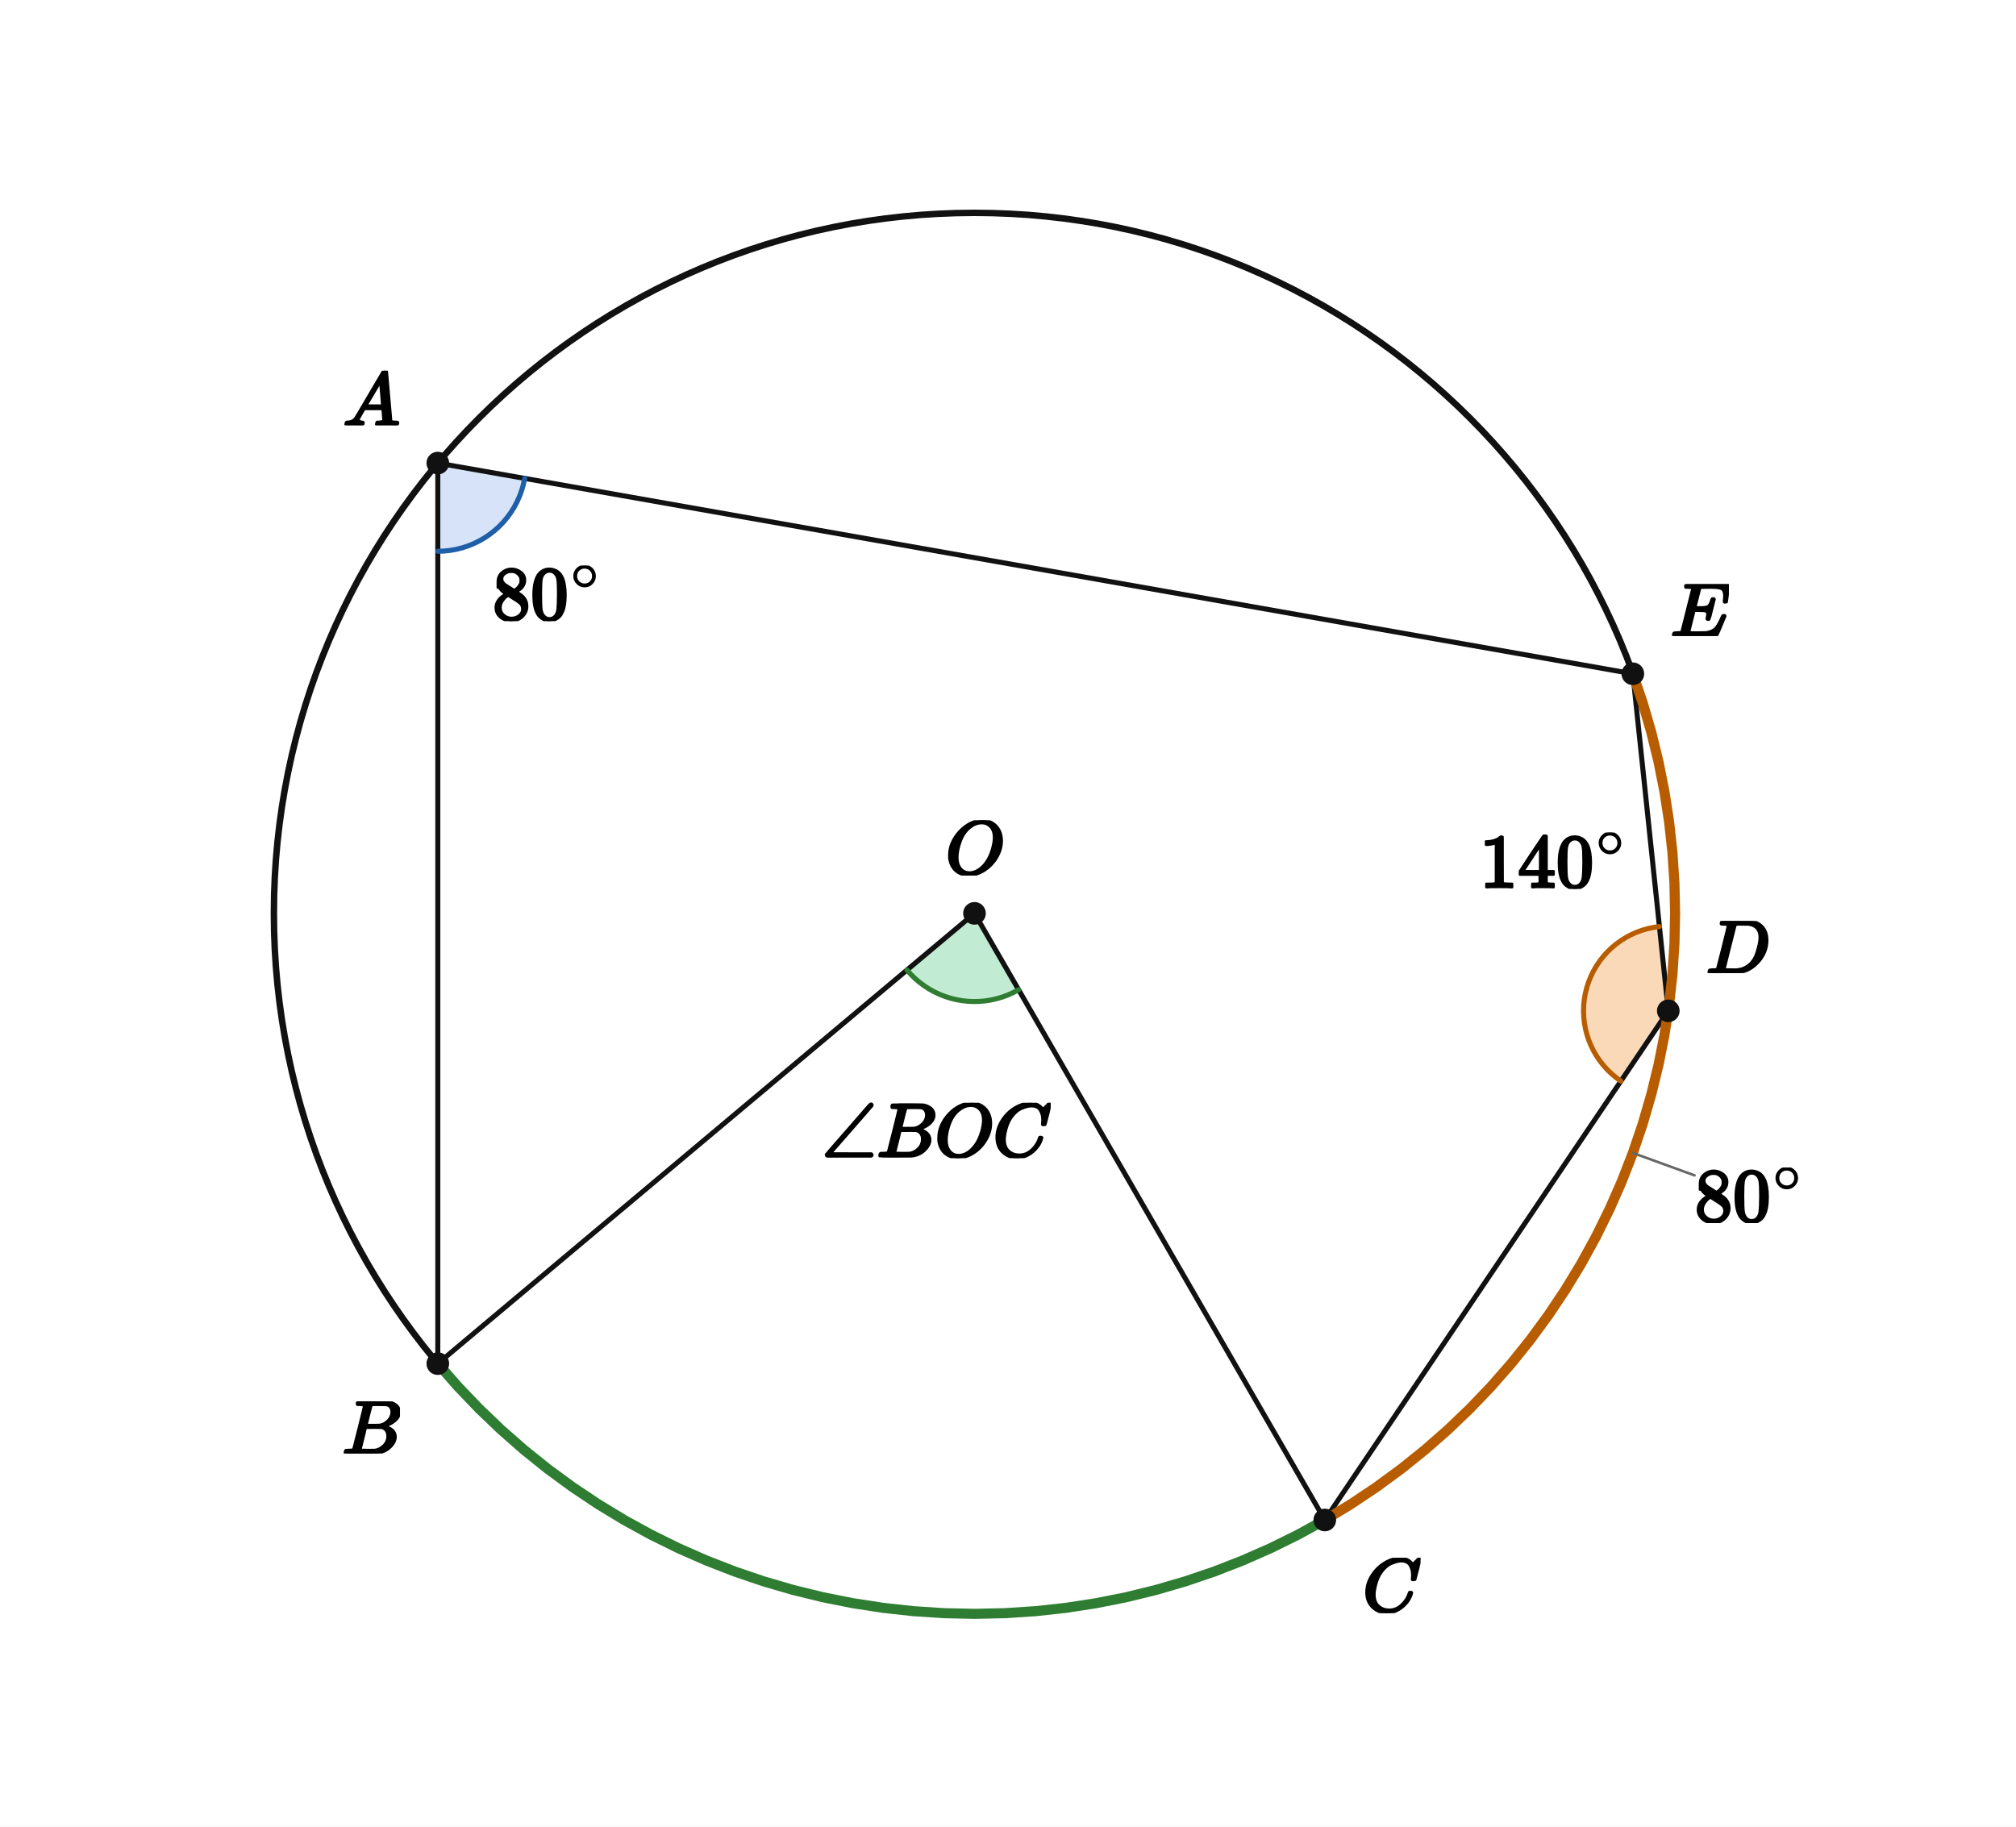
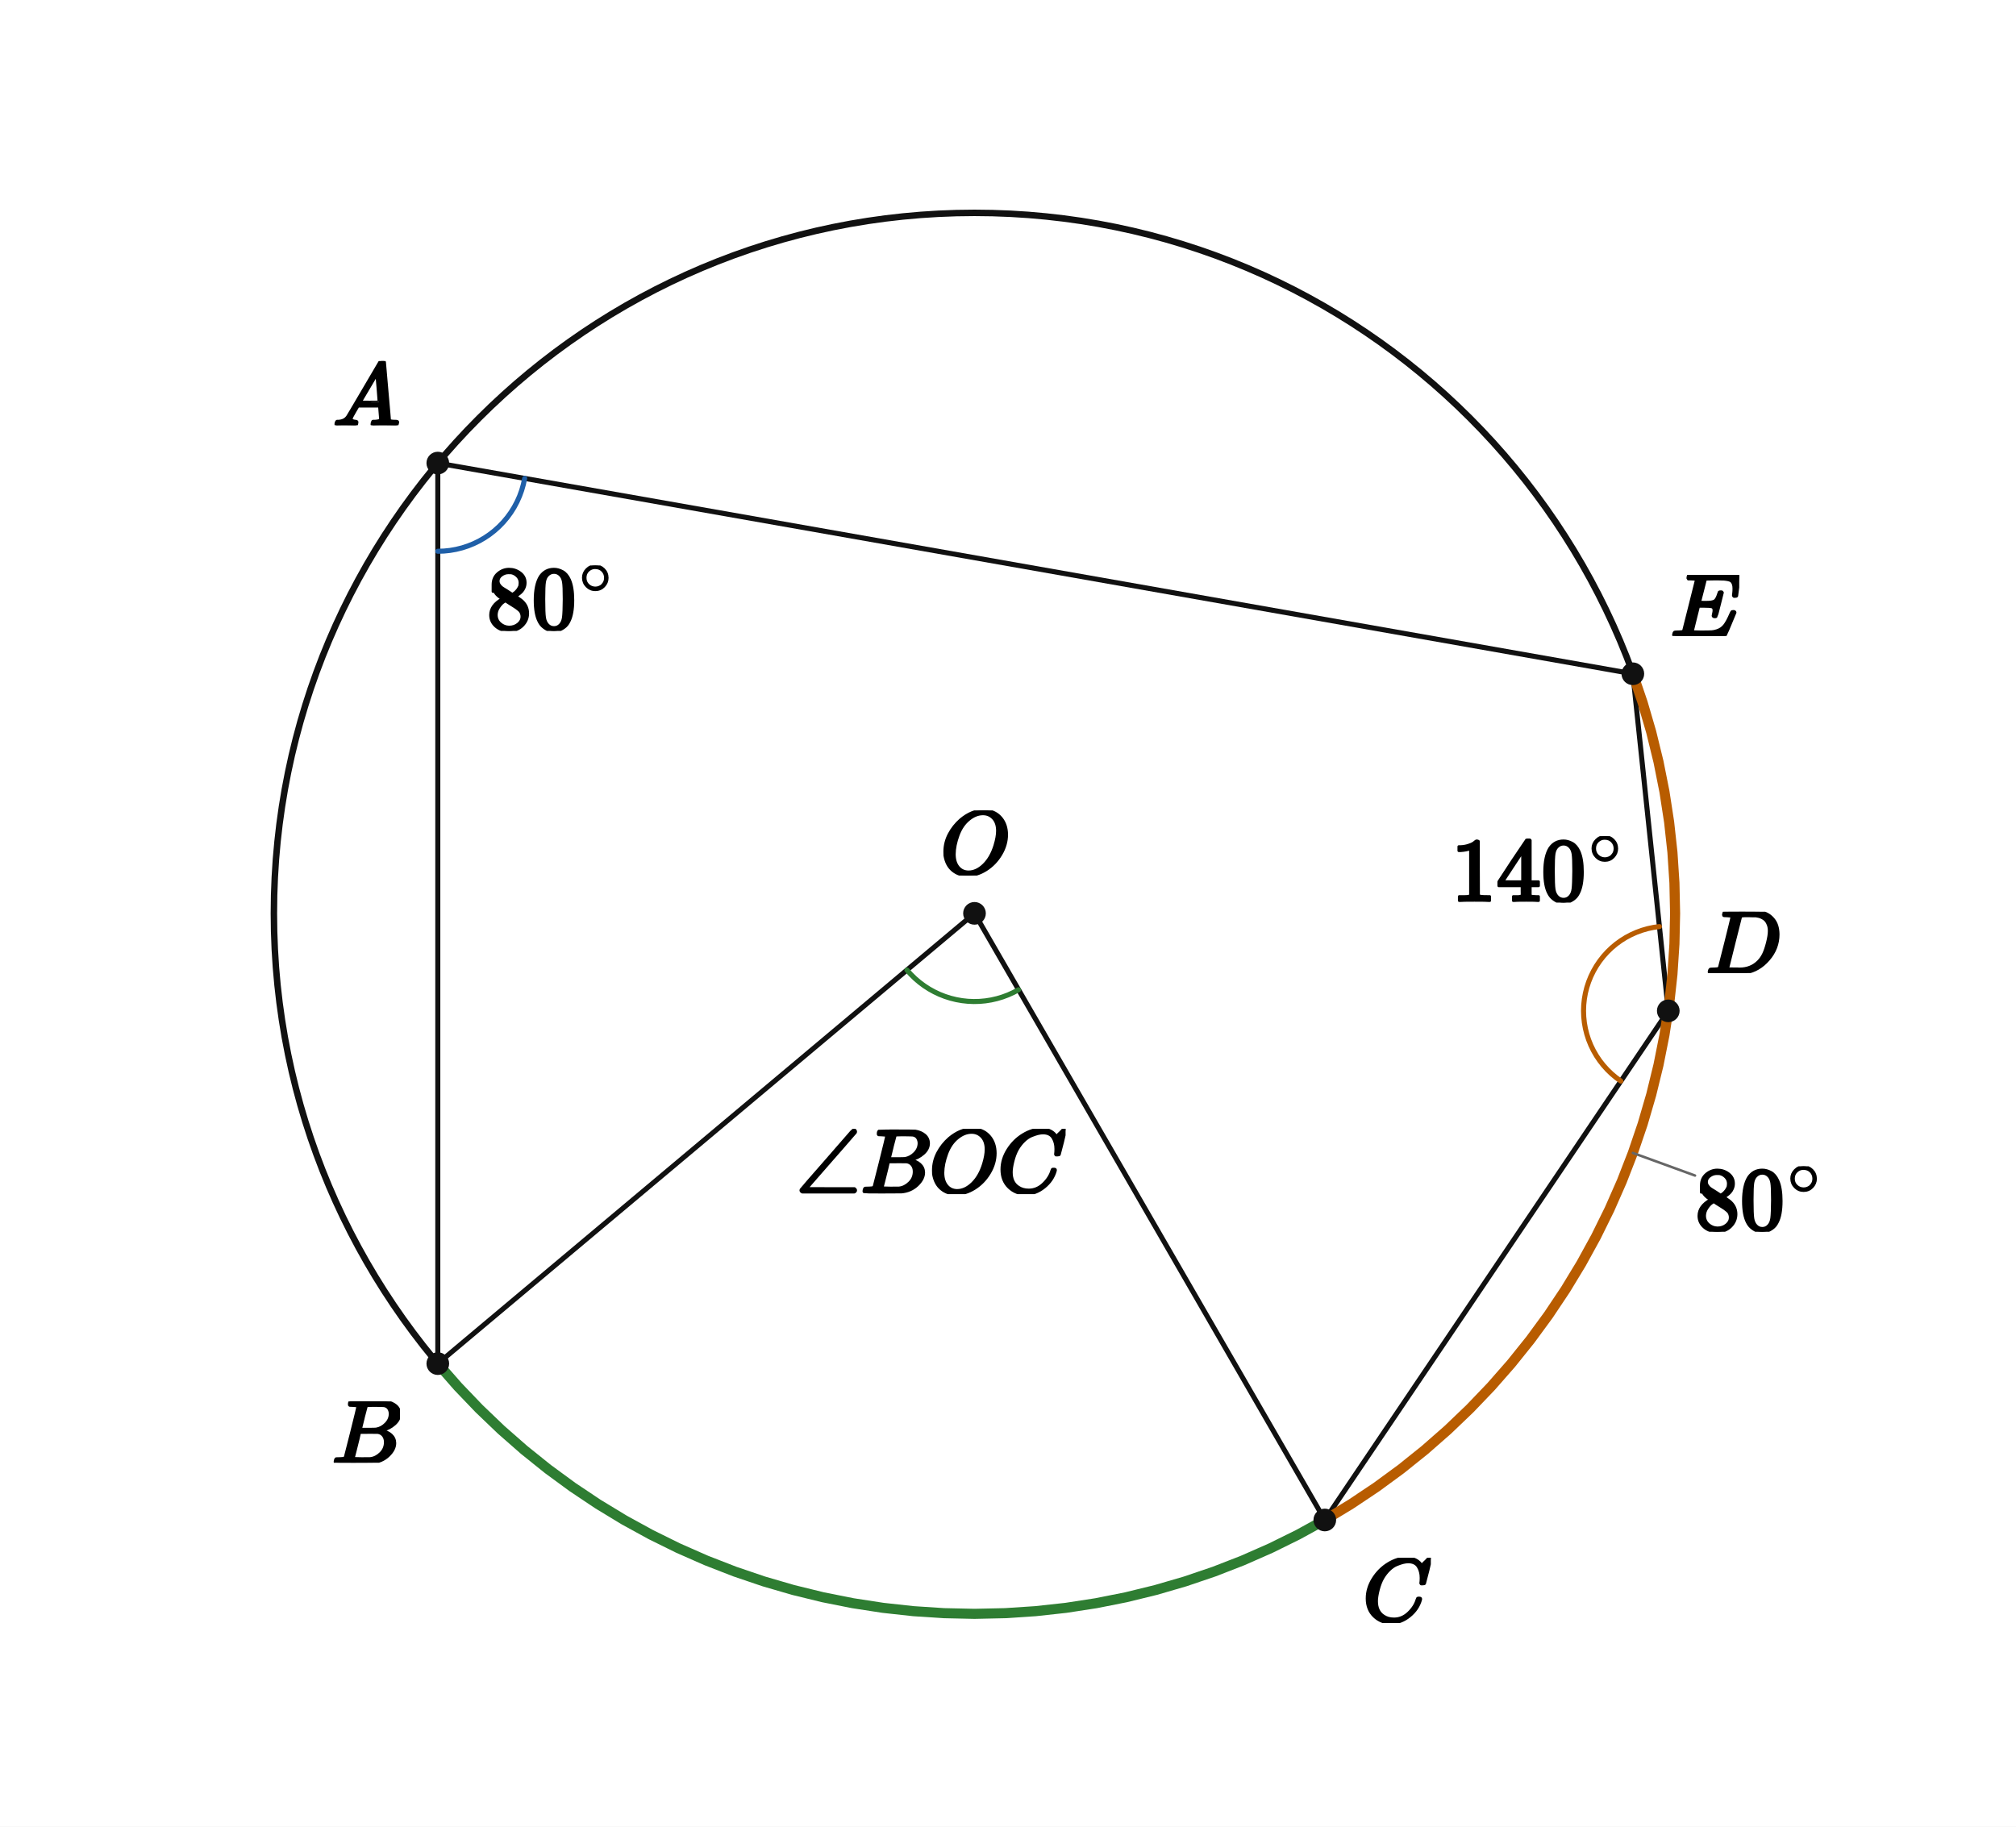
<svg xmlns="http://www.w3.org/2000/svg" viewBox="0 0 640 580" width="640" height="580" preserveAspectRatio="xMidYMid meet" role="img" aria-labelledby="visual-title visual-desc" data-engine-version="geometry-visual-v1" data-geometry-style-version="AP_GEOMETRY_PRINT_V1_0_DRAFT" data-geometry-preset="GEOMETRY_STANDARD" data-graph-style-version="AP_GRAPH_PRINT_V1_1_DRAFT" data-geometry-mode="COORDINATE_GEOMETRY_HYBRID" data-axis-scale-mode="EQUAL_UNIT" data-geometry-fact-hash="44136fa355b3678a1146ad16f7e8649e94fb4fc21fe77e8310c060f61caaff8a" data-visual-provenance="independent-facts-python" style="max-width:100%;height:auto;stroke-linejoin:round;stroke-linecap:round" data-publication-profile="fragment-publication-spike-v1" data-safe-margin="12">
  <rect width="640" height="580" fill="#fff" />
-   <g data-layer="12">
-     <polygon id="aA-sector" data-role="angleSector" stroke="none" stroke-width="1.6" fill="#7fa6e8" data-owner-points="B A E" data-mark="angle" data-mark-id="aA" data-mark-index="0" data-mark-count="1" data-mark-side="INNER" fill-opacity="0.32" points="138.985,147.035 138.985,175.035 140.938,174.967 142.881,174.763 144.806,174.423 146.702,173.95 148.561,173.347 150.373,172.614 152.13,171.758 153.822,170.781 155.443,169.688 156.983,168.484 158.435,167.177 159.793,165.771 161.049,164.274 162.198,162.693 163.233,161.035 164.151,159.31 164.946,157.524 165.614,155.688 166.153,153.809 166.559,151.897" />
-   </g>
-   <g data-layer="12">
-     <polygon id="aD-sector" data-role="angleSector" stroke="none" stroke-width="1.6" fill="#f2a65a" data-owner-points="E D C" data-mark="angle" data-mark-id="aD" data-mark-index="0" data-mark-count="1" data-mark-side="INNER" fill-opacity="0.42" points="529.613,320.954 526.801,294.198 524.941,294.459 523.104,294.85 521.299,295.367 519.535,296.01 517.819,296.773 516.161,297.655 514.569,298.65 513.049,299.754 511.611,300.961 510.26,302.265 509.004,303.661 507.847,305.141 506.797,306.697 505.858,308.324 505.035,310.011 504.332,311.753 503.751,313.538 503.297,315.36 502.971,317.21 502.775,319.077 502.709,320.954 502.775,322.831 502.971,324.698 503.297,326.548 503.751,328.37 504.332,330.156 505.035,331.897 505.858,333.584 506.797,335.211 507.847,336.767 509.004,338.247 510.26,339.643 511.611,340.947 513.049,342.154 514.569,343.258" />
-   </g>
-   <g data-layer="12">
-     <polygon id="aO-sector" data-role="angleSector" stroke="none" stroke-width="1.6" fill="#6fcf97" data-owner-points="B O C" data-mark="angle" data-mark-id="aO" data-mark-index="0" data-mark-count="1" data-mark-side="INNER" fill-opacity="0.42" points="309.363,290 287.914,307.998 289.157,309.383 290.49,310.683 291.906,311.891 293.399,313.003 294.962,314.013 296.59,314.916 298.273,315.71 300.006,316.39 301.78,316.953 303.587,317.398 305.42,317.721 307.271,317.922 309.131,317.999 310.991,317.953 312.845,317.783 314.683,317.49 316.498,317.076 318.281,316.542 320.025,315.891 321.721,315.125 323.363,314.249" />
-   </g>
  <g data-layer="30">
    <line id="AB" data-role="line" stroke="#111" stroke-width="1.6" fill="none" x1="138.985" y1="147.035" x2="138.985" y2="432.965" />
  </g>
  <g data-layer="30">
    <line id="AE" data-role="line" stroke="#111" stroke-width="1.6" fill="none" x1="138.985" y1="147.035" x2="518.364" y2="213.93" />
  </g>
  <g data-layer="30">
    <line id="ED" data-role="line" stroke="#111" stroke-width="1.6" fill="none" x1="518.364" y1="213.93" x2="529.613" y2="320.954" />
  </g>
  <g data-layer="30">
    <line id="DC" data-role="line" stroke="#111" stroke-width="1.6" fill="none" x1="529.613" y1="320.954" x2="420.57" y2="482.616" />
  </g>
  <g data-layer="30">
    <line id="OB" data-role="line" stroke="#111" stroke-width="1.6" fill="none" x1="309.363" y1="290" x2="138.985" y2="432.965" />
  </g>
  <g data-layer="30">
    <line id="OC" data-role="line" stroke="#111" stroke-width="1.6" fill="none" x1="309.363" y1="290" x2="420.57" y2="482.616" />
  </g>
  <g data-layer="40">
    <circle id="circ" data-role="circle" stroke="#111" stroke-width="2.05" fill="none" cx="309.363" cy="290" r="222.414" />
  </g>
  <g data-layer="46">
    <polyline id="arcBC" data-role="circularArc" stroke="#2e7d32" stroke-width="3.2" fill="none" data-owner-points="B C" data-center-point="O" data-owner-radius="10.0" data-sweep="CCW" data-mark="arc" data-mark-id="arcBC" points="138.985,432.965 145.383,440.261 152.093,447.27 159.103,453.981 166.399,460.379 173.966,466.453 181.792,472.191 189.861,477.582 198.157,482.616 206.664,487.283 215.367,491.575 224.249,495.484 233.293,499.001 242.482,502.12 251.798,504.835 261.224,507.142 270.742,509.035 280.333,510.511 289.979,511.567 299.662,512.202 309.363,512.414 319.065,512.202 328.748,511.567 338.394,510.511 347.985,509.035 357.503,507.142 366.928,504.835 376.245,502.12 385.433,499.001 394.477,495.484 403.36,491.575 412.063,487.283 420.57,482.616" />
  </g>
  <g data-layer="46">
    <polyline id="arcCE" data-role="circularArc" stroke="#b85c00" stroke-width="3.2" fill="none" data-owner-points="C E" data-center-point="O" data-owner-radius="10.0" data-sweep="CCW" data-mark="arc" data-mark-id="arcCE" points="420.57,482.616 428.866,477.582 436.935,472.191 444.76,466.453 452.328,460.379 459.624,453.981 466.634,447.27 473.344,440.261 479.742,432.965 485.816,425.397 491.554,417.571 496.945,409.503 501.979,401.207 506.647,392.699 510.939,383.996 514.847,375.114 518.364,366.07 521.483,356.881 524.199,347.565 526.505,338.139 528.398,328.622 529.874,319.031 530.931,309.385 531.566,299.702 531.777,290 531.566,280.298 530.931,270.615 529.874,260.969 528.398,251.378 526.505,241.861 524.199,232.435 521.483,223.119 518.364,213.93" />
  </g>
  <g data-layer="60">
    <polyline id="aA-arc-1" data-role="indicator" stroke="#1f5fa8" stroke-width="1.6" fill="none" data-owner-points="B A E" data-mark="angle" data-mark-id="aA" data-mark-index="1" data-mark-count="1" data-mark-side="INNER" points="138.985,175.035 140.938,174.967 142.881,174.763 144.806,174.423 146.702,173.95 148.561,173.347 150.373,172.614 152.13,171.758 153.822,170.781 155.443,169.688 156.983,168.484 158.435,167.177 159.793,165.771 161.049,164.274 162.198,162.693 163.233,161.035 164.151,159.31 164.946,157.524 165.614,155.688 166.153,153.809 166.559,151.897" />
  </g>
  <g data-layer="60">
    <polyline id="aD-arc-1" data-role="indicator" stroke="#b85c00" stroke-width="1.6" fill="none" data-owner-points="E D C" data-mark="angle" data-mark-id="aD" data-mark-index="1" data-mark-count="1" data-mark-side="INNER" points="526.801,294.198 524.941,294.459 523.104,294.85 521.299,295.367 519.535,296.01 517.819,296.773 516.161,297.655 514.569,298.65 513.049,299.754 511.611,300.961 510.26,302.265 509.004,303.661 507.847,305.141 506.797,306.697 505.858,308.324 505.035,310.011 504.332,311.753 503.751,313.538 503.297,315.36 502.971,317.21 502.775,319.077 502.709,320.954 502.775,322.831 502.971,324.698 503.297,326.548 503.751,328.37 504.332,330.156 505.035,331.897 505.858,333.584 506.797,335.211 507.847,336.767 509.004,338.247 510.26,339.643 511.611,340.947 513.049,342.154 514.569,343.258" />
  </g>
  <g data-layer="60">
    <polyline id="aO-arc-1" data-role="indicator" stroke="#2e7d32" stroke-width="1.6" fill="none" data-owner-points="B O C" data-mark="angle" data-mark-id="aO" data-mark-index="1" data-mark-count="1" data-mark-side="INNER" points="287.914,307.998 289.157,309.383 290.49,310.683 291.906,311.891 293.399,313.003 294.962,314.013 296.59,314.916 298.273,315.71 300.006,316.39 301.78,316.953 303.587,317.398 305.42,317.721 307.271,317.922 309.131,317.999 310.991,317.953 312.845,317.783 314.683,317.49 316.498,317.076 318.281,316.542 320.025,315.891 321.721,315.125 323.363,314.249" />
  </g>
  <g data-layer="70">
    <circle id="O" data-role="point" stroke="#111" stroke-width="0.8" fill="#111" cx="309.363" cy="290" r="3.2" />
  </g>
  <g data-layer="70">
    <circle id="A" data-role="point" stroke="#111" stroke-width="0.8" fill="#111" cx="138.985" cy="147.035" r="3.2" />
  </g>
  <g data-layer="70">
    <circle id="B" data-role="point" stroke="#111" stroke-width="0.8" fill="#111" cx="138.985" cy="432.965" r="3.2" />
  </g>
  <g data-layer="70">
    <circle id="C" data-role="point" stroke="#111" stroke-width="0.8" fill="#111" cx="420.57" cy="482.616" r="3.2" />
  </g>
  <g data-layer="70">
    <circle id="D" data-role="point" stroke="#111" stroke-width="0.8" fill="#111" cx="529.613" cy="320.954" r="3.2" />
  </g>
  <g data-layer="70">
    <circle id="E" data-role="point" stroke="#111" stroke-width="0.8" fill="#111" cx="518.364" cy="213.93" r="3.2" />
  </g>
  <g data-layer="85">
-     <line id="arcCE-label-owner-leader" data-role="leader" data-owner-label="arcCE-label" data-owner="arcCE" x1="518.364" y1="366.07" x2="537.959" y2="373.202" stroke="#666" stroke-width="0.8" fill="none" />
-   </g>
-   <g data-layer="90">
-     <g id="aA-label" data-label-kind="EQUATION_LABEL" data-priority="0" data-font-px="24.2" data-owner="aA" data-fragment-sha="sha256:0f1292d42ff7d6e05535119b0869105e687fa499ce70c6cbe6281406f45d2005" transform="translate(156.3122 179.5807)">
-       <svg width="34.766" height="17.642" viewBox="0 0 34.766 17.642" data-outline-width="34.765719999999995" data-outline-height="17.6418" id="lb-546e38150943f58b38d59833093dc5a0c48bcbd9df8a57b4a95542986629e2f7" data-owner="aA" data-fact-role="GIVEN">
-         <g data-outline-units-per-em="1000" transform="translate(0 17.1094) scale(0.0242)">
+     <line id="arcCE-label-owner-leader" data-role="leader" data-owner-label="arcCE-label" data-owner="arcCE" x1="518.364" y1="366.07" x2="538.102" y2="373.254" stroke="#666" stroke-width="0.8" fill="none" />
+   </g>
+   <g data-layer="90">
+     <g id="aA-label" data-label-kind="EQUATION_LABEL" data-priority="0" data-font-px="28.5" data-owner="aA" data-fragment-sha="sha256:611e04ea3576eed997952459a38e02284f72b11b684e6f51d3d06a46251a48e5" transform="translate(154.5091 179.5454)">
+       <svg width="40.943" height="20.776" viewBox="0 0 40.943 20.776" data-outline-width="40.9431" data-outline-height="20.7765" id="lb-546e38150943f58b38d59833093dc5a0c48bcbd9df8a57b4a95542986629e2f7" data-owner="aA" data-fact-role="GIVEN">
+         <g data-outline-units-per-em="1000" transform="translate(0 20.1495) scale(0.0285)">
          <g stroke="currentColor" fill="currentColor" stroke-width="30" transform="scale(1,-1)">
            <g data-mml-node="math">
              <g data-mml-node="msup">
                <g data-mml-node="mn">
                  <path data-c="38" d="M70 417T70 494T124 618T248 666Q319 666 374 624T429 515Q429 485 418 459T392 417T361 389T335 371T324 363L338 354Q352 344 366 334T382 323Q457 264 457 174Q457 95 399 37T249 -22Q159 -22 101 29T43 155Q43 263 172 335L154 348Q133 361 127 368Q70 417 70 494ZM286 386L292 390Q298 394 301 396T311 403T323 413T334 425T345 438T355 454T364 471T369 491T371 513Q371 556 342 586T275 624Q268 625 242 625Q201 625 165 599T128 534Q128 511 141 492T167 463T217 431Q224 426 228 424L286 386ZM250 21Q308 21 350 55T392 137Q392 154 387 169T375 194T353 216T330 234T301 253T274 270Q260 279 244 289T218 306L210 311Q204 311 181 294T133 239T107 157Q107 98 150 60T250 21Z" />
                  <path data-c="30" d="M96 585Q152 666 249 666Q297 666 345 640T423 548Q460 465 460 320Q460 165 417 83Q397 41 362 16T301 -15T250 -22Q224 -22 198 -16T137 16T82 83Q39 165 39 320Q39 494 96 585ZM321 597Q291 629 250 629Q208 629 178 597Q153 571 145 525T137 333Q137 175 145 125T181 46Q209 16 250 16Q290 16 318 46Q347 76 354 130T362 333Q362 478 354 524T321 597Z" transform="translate(500,0)" />
                </g>
                <g data-mml-node="TeXAtom" transform="translate(1033,393.1) scale(0.707)" data-mjx-texclass="ORD">
                  <g data-mml-node="mo">
                    <path data-c="2218" d="M55 251Q55 328 112 386T249 444T386 388T444 249Q444 171 388 113T250 55Q170 55 113 112T55 251ZM245 403Q188 403 142 361T96 250Q96 183 141 140T250 96Q284 96 313 109T354 135T375 160Q403 197 403 250Q403 313 360 358T245 403Z" />
                  </g>
                </g>
              </g>
            </g>
          </g>
        </g>
      </svg>
    </g>
  </g>
  <g data-layer="90">
-     <g id="aD-label" data-label-kind="EQUATION_LABEL" data-priority="0" data-font-px="24.2" data-owner="aD" data-fragment-sha="sha256:18e71eb9012b50b93a531625df79f47cbf82239a2a4561224e29c6c2a95ff541" transform="translate(469.7255 264.3321)">
-       <svg width="46.866" height="17.908" viewBox="0 0 46.866 17.908" data-outline-width="46.865719999999996" data-outline-height="17.908" id="lb-164fb283aa3950695ea0d308340c218d91bc760ea7186c67910b72289ef232d1" data-owner="aD" data-fact-role="GIVEN">
-         <g data-outline-units-per-em="1000" transform="translate(0 17.3756) scale(0.0242)">
+     <g id="aD-label" data-label-kind="EQUATION_LABEL" data-priority="0" data-font-px="28.5" data-owner="aD" data-fragment-sha="sha256:2c54b6a1b42a80e17e6ffd722477f525424d8673c580ed1a019f352713add9bf" transform="translate(460.7525 265.4958)">
+       <svg width="55.193" height="21.09" viewBox="0 0 55.193 21.09" data-outline-width="55.1931" data-outline-height="21.09" id="lb-164fb283aa3950695ea0d308340c218d91bc760ea7186c67910b72289ef232d1" data-owner="aD" data-fact-role="GIVEN">
+         <g data-outline-units-per-em="1000" transform="translate(0 20.463) scale(0.0285)">
          <g stroke="currentColor" fill="currentColor" stroke-width="30" transform="scale(1,-1)">
            <g data-mml-node="math">
              <g data-mml-node="msup">
                <g data-mml-node="mn">
                  <path data-c="31" d="M213 578L200 573Q186 568 160 563T102 556H83V602H102Q149 604 189 617T245 641T273 663Q275 666 285 666Q294 666 302 660V361L303 61Q310 54 315 52T339 48T401 46H427V0H416Q395 3 257 3Q121 3 100 0H88V46H114Q136 46 152 46T177 47T193 50T201 52T207 57T213 61V578Z" />
                  <path data-c="34" d="M462 0Q444 3 333 3Q217 3 199 0H190V46H221Q241 46 248 46T265 48T279 53T286 61Q287 63 287 115V165H28V211L179 442Q332 674 334 675Q336 677 355 677H373L379 671V211H471V165H379V114Q379 73 379 66T385 54Q393 47 442 46H471V0H462ZM293 211V545L74 212L183 211H293Z" transform="translate(500,0)" />
                  <path data-c="30" d="M96 585Q152 666 249 666Q297 666 345 640T423 548Q460 465 460 320Q460 165 417 83Q397 41 362 16T301 -15T250 -22Q224 -22 198 -16T137 16T82 83Q39 165 39 320Q39 494 96 585ZM321 597Q291 629 250 629Q208 629 178 597Q153 571 145 525T137 333Q137 175 145 125T181 46Q209 16 250 16Q290 16 318 46Q347 76 354 130T362 333Q362 478 354 524T321 597Z" transform="translate(1000,0)" />
                </g>
                <g data-mml-node="TeXAtom" transform="translate(1533,404.1) scale(0.707)" data-mjx-texclass="ORD">
                  <g data-mml-node="mo">
                    <path data-c="2218" d="M55 251Q55 328 112 386T249 444T386 388T444 249Q444 171 388 113T250 55Q170 55 113 112T55 251ZM245 403Q188 403 142 361T96 250Q96 183 141 140T250 96Q284 96 313 109T354 135T375 160Q403 197 403 250Q403 313 360 358T245 403Z" />
                  </g>
                </g>
              </g>
            </g>
          </g>
        </g>
      </svg>
    </g>
  </g>
  <g data-layer="90">
-     <g id="aO-label" data-label-kind="EQUATION_LABEL" data-priority="0" data-font-px="24.2" data-owner="aO" data-fragment-sha="sha256:f008e2b5e282d86c8bc540e8481e0df3cf26aba20eaefb1d8218f37df8ad5d75" transform="translate(260.8596 350.1398)">
-       <svg width="72.697" height="17.593" viewBox="0 0 72.697 17.593" data-outline-width="72.6968" data-outline-height="17.5934" id="lb-b8750008976ca41fc6fff39ffd109aa82c1e7e209d297b4b6f0759a5f1194a53" data-owner="aO" data-fact-role="GIVEN">
-         <g data-outline-units-per-em="1000" transform="translate(0 17.061) scale(0.0242)">
+     <g id="aO-label" data-label-kind="EQUATION_LABEL" data-priority="0" data-font-px="28.5" data-owner="aO" data-fragment-sha="sha256:af1cee198754cfb5b60e3963e0b495d0d27601be1df04dfdd9aa25d0d3e6a7a5" transform="translate(252.6646 358.4249)">
+       <svg width="85.614" height="20.72" viewBox="0 0 85.614 20.72" data-outline-width="85.614" data-outline-height="20.7195" id="lb-b8750008976ca41fc6fff39ffd109aa82c1e7e209d297b4b6f0759a5f1194a53" data-owner="aO" data-fact-role="GIVEN">
+         <g data-outline-units-per-em="1000" transform="translate(0 20.0925) scale(0.0285)">
          <g stroke="currentColor" fill="currentColor" stroke-width="30" transform="scale(1,-1)">
            <g data-mml-node="math">
              <g data-mml-node="mi">
                <path data-c="2220" d="M71 0L68 2Q65 3 63 5T58 11T55 20Q55 22 57 28Q67 43 346 361Q397 420 474 508Q595 648 616 671T647 694T661 688T666 674Q666 668 663 663Q662 662 627 622T524 503T390 350L120 41L386 40H653Q666 30 666 20Q666 8 651 0H71Z" />
              </g>
              <g data-mml-node="mi" transform="translate(722,0)">
                <path data-c="1D435" d="M231 637Q204 637 199 638T194 649Q194 676 205 682Q206 683 335 683Q594 683 608 681Q671 671 713 636T756 544Q756 480 698 429T565 360L555 357Q619 348 660 311T702 219Q702 146 630 78T453 1Q446 0 242 0Q42 0 39 2Q35 5 35 10Q35 17 37 24Q42 43 47 45Q51 46 62 46H68Q95 46 128 49Q142 52 147 61Q150 65 219 339T288 628Q288 635 231 637ZM649 544Q649 574 634 600T585 634Q578 636 493 637Q473 637 451 637T416 636H403Q388 635 384 626Q382 622 352 506Q352 503 351 500L320 374H401Q482 374 494 376Q554 386 601 434T649 544ZM595 229Q595 273 572 302T512 336Q506 337 429 337Q311 337 310 336Q310 334 293 263T258 122L240 52Q240 48 252 48T333 46Q422 46 429 47Q491 54 543 105T595 229Z" />
              </g>
              <g data-mml-node="mi" transform="translate(1481,0)">
                <path data-c="1D442" d="M740 435Q740 320 676 213T511 42T304 -22Q207 -22 138 35T51 201Q50 209 50 244Q50 346 98 438T227 601Q351 704 476 704Q514 704 524 703Q621 689 680 617T740 435ZM637 476Q637 565 591 615T476 665Q396 665 322 605Q242 542 200 428T157 216Q157 126 200 73T314 19Q404 19 485 98T608 313Q637 408 637 476Z" />
              </g>
              <g data-mml-node="mi" transform="translate(2244,0)">
                <path data-c="1D436" d="M50 252Q50 367 117 473T286 641T490 704Q580 704 633 653Q642 643 648 636T656 626L657 623Q660 623 684 649Q691 655 699 663T715 679T725 690L740 705H746Q760 705 760 698Q760 694 728 561Q692 422 692 421Q690 416 687 415T669 413H653Q647 419 647 422Q647 423 648 429T650 449T651 481Q651 552 619 605T510 659Q484 659 454 652T382 628T299 572T226 479Q194 422 175 346T156 222Q156 108 232 58Q280 24 350 24Q441 24 512 92T606 240Q610 253 612 255T628 257Q648 257 648 248Q648 243 647 239Q618 132 523 55T319 -22Q206 -22 128 53T50 252Z" />
              </g>
            </g>
          </g>
        </g>
      </svg>
    </g>
  </g>
  <g data-layer="90">
-     <g id="A-name" data-label-kind="POINT_NAME" data-priority="1" data-font-px="24.2" data-owner="A" data-fragment-sha="sha256:ef3719663452d5083fd95b0bb0b8b090015ef6f523ce3e8420fbf92229db62c4" transform="translate(108.8346 117.708)">
-       <svg width="18.15" height="17.327" viewBox="0 0 18.15 17.327" data-outline-width="18.15" data-outline-height="17.3272" id="lb-ea243fd43adf9a285da6b4d2b58822b0cfc082cd5413b182bf9bc866903b2f23" data-owner="A" data-fact-role="DERIVED_INTERMEDIATE">
-         <g data-outline-units-per-em="1000" transform="translate(0 17.3272) scale(0.0242)">
+     <g id="A-name" data-label-kind="POINT_NAME" data-priority="1" data-font-px="28.5" data-owner="A" data-fragment-sha="sha256:86dae6a1d349937e476b5e2a406530cb729f198c0250e1499608ff03cfb31c20" transform="translate(105.6096 114.6292)">
+       <svg width="21.375" height="20.406" viewBox="0 0 21.375 20.406" data-outline-width="21.375" data-outline-height="20.406" id="lb-ea243fd43adf9a285da6b4d2b58822b0cfc082cd5413b182bf9bc866903b2f23" data-owner="A" data-fact-role="DERIVED_INTERMEDIATE">
+         <g data-outline-units-per-em="1000" transform="translate(0 20.406) scale(0.0285)">
          <g stroke="currentColor" fill="currentColor" stroke-width="30" transform="scale(1,-1)">
            <g data-mml-node="math">
              <g data-mml-node="mi">
                <path data-c="1D434" d="M208 74Q208 50 254 46Q272 46 272 35Q272 34 270 22Q267 8 264 4T251 0Q249 0 239 0T205 1T141 2Q70 2 50 0H42Q35 7 35 11Q37 38 48 46H62Q132 49 164 96Q170 102 345 401T523 704Q530 716 547 716H555H572Q578 707 578 706L606 383Q634 60 636 57Q641 46 701 46Q726 46 726 36Q726 34 723 22Q720 7 718 4T704 0Q701 0 690 0T651 1T578 2Q484 2 455 0H443Q437 6 437 9T439 27Q443 40 445 43L449 46H469Q523 49 533 63L521 213H283L249 155Q208 86 208 74ZM516 260Q516 271 504 416T490 562L463 519Q447 492 400 412L310 260L413 259Q516 259 516 260Z" />
              </g>
            </g>
          </g>
        </g>
      </svg>
    </g>
  </g>
  <g data-layer="90">
-     <g id="B-name" data-label-kind="POINT_NAME" data-priority="1" data-font-px="24.2" data-owner="B" data-fragment-sha="sha256:720cb82fb5a71cfdedd0cc6e70616b846a3a4d5cdc9bd348f9b5da8f646e1656" transform="translate(108.6168 444.9648)">
-       <svg width="18.368" height="16.529" viewBox="0 0 18.368 16.529" data-outline-width="18.3678" data-outline-height="16.528599999999997" id="lb-9334b27393603139f549cae625725362ddbc2faac2ee14c2e696b4363f7f293b" data-owner="B" data-fact-role="DERIVED_INTERMEDIATE">
-         <g data-outline-units-per-em="1000" transform="translate(0 16.5286) scale(0.0242)">
+     <g id="B-name" data-label-kind="POINT_NAME" data-priority="1" data-font-px="28.5" data-owner="B" data-fragment-sha="sha256:ed1e58a271aea8456653b6eec5ea2cf559fb4289ad0cb64094e520aeaca6c6aa" transform="translate(105.3531 444.9648)">
+       <svg width="21.631" height="19.465" viewBox="0 0 21.631 19.465" data-outline-width="21.6315" data-outline-height="19.4655" id="lb-9334b27393603139f549cae625725362ddbc2faac2ee14c2e696b4363f7f293b" data-owner="B" data-fact-role="DERIVED_INTERMEDIATE">
+         <g data-outline-units-per-em="1000" transform="translate(0 19.4655) scale(0.0285)">
          <g stroke="currentColor" fill="currentColor" stroke-width="30" transform="scale(1,-1)">
            <g data-mml-node="math">
              <g data-mml-node="mi">
                <path data-c="1D435" d="M231 637Q204 637 199 638T194 649Q194 676 205 682Q206 683 335 683Q594 683 608 681Q671 671 713 636T756 544Q756 480 698 429T565 360L555 357Q619 348 660 311T702 219Q702 146 630 78T453 1Q446 0 242 0Q42 0 39 2Q35 5 35 10Q35 17 37 24Q42 43 47 45Q51 46 62 46H68Q95 46 128 49Q142 52 147 61Q150 65 219 339T288 628Q288 635 231 637ZM649 544Q649 574 634 600T585 634Q578 636 493 637Q473 637 451 637T416 636H403Q388 635 384 626Q382 622 352 506Q352 503 351 500L320 374H401Q482 374 494 376Q554 386 601 434T649 544ZM595 229Q595 273 572 302T512 336Q506 337 429 337Q311 337 310 336Q310 334 293 263T258 122L240 52Q240 48 252 48T333 46Q422 46 429 47Q491 54 543 105T595 229Z" />
              </g>
            </g>
          </g>
        </g>
      </svg>
    </g>
  </g>
  <g data-layer="90">
-     <g id="C-name" data-label-kind="POINT_NAME" data-priority="1" data-font-px="24.2" data-owner="C" data-fragment-sha="sha256:82462bbb2d8b4893155cfbea5e59b2cae0023e97d7ade029f4e049a54687d4ca" transform="translate(432.5703 494.616)">
-       <svg width="18.392" height="17.593" viewBox="0 0 18.392 17.593" data-outline-width="18.392" data-outline-height="17.5934" id="lb-a06eb1c756ac4e43c89d2c562f187fce113eb014ed4369d0266532218ed9ae37" data-owner="C" data-fact-role="DERIVED_INTERMEDIATE">
-         <g data-outline-units-per-em="1000" transform="translate(0 17.061) scale(0.0242)">
+     <g id="C-name" data-label-kind="POINT_NAME" data-priority="1" data-font-px="28.5" data-owner="C" data-fragment-sha="sha256:cb5d4a763ad87c89b65c5c0010aa20ef0992f2f76fd4970a262b05af806a7e0b" transform="translate(432.5703 494.616)">
+       <svg width="21.66" height="20.72" viewBox="0 0 21.66 20.72" data-outline-width="21.66" data-outline-height="20.7195" id="lb-a06eb1c756ac4e43c89d2c562f187fce113eb014ed4369d0266532218ed9ae37" data-owner="C" data-fact-role="DERIVED_INTERMEDIATE">
+         <g data-outline-units-per-em="1000" transform="translate(0 20.0925) scale(0.0285)">
          <g stroke="currentColor" fill="currentColor" stroke-width="30" transform="scale(1,-1)">
            <g data-mml-node="math">
              <g data-mml-node="mi">
                <path data-c="1D436" d="M50 252Q50 367 117 473T286 641T490 704Q580 704 633 653Q642 643 648 636T656 626L657 623Q660 623 684 649Q691 655 699 663T715 679T725 690L740 705H746Q760 705 760 698Q760 694 728 561Q692 422 692 421Q690 416 687 415T669 413H653Q647 419 647 422Q647 423 648 429T650 449T651 481Q651 552 619 605T510 659Q484 659 454 652T382 628T299 572T226 479Q194 422 175 346T156 222Q156 108 232 58Q280 24 350 24Q441 24 512 92T606 240Q610 253 612 255T628 257Q648 257 648 248Q648 243 647 239Q618 132 523 55T319 -22Q206 -22 128 53T50 252Z" />
              </g>
            </g>
          </g>
        </g>
      </svg>
    </g>
  </g>
  <g data-layer="90">
-     <g id="D-name" data-label-kind="POINT_NAME" data-priority="1" data-font-px="24.2" data-owner="D" data-fragment-sha="sha256:dd010d150ac908806b2aa940556859cdd8013e56965bc48b6272c18c36770f84" transform="translate(541.6127 292.4254)">
-       <svg width="20.038" height="16.529" viewBox="0 0 20.038 16.529" data-outline-width="20.037599999999998" data-outline-height="16.528599999999997" id="lb-e6d1ee70183a51e034a30cce555b96f66439fd9bc1e6532599e04625840f7b3b" data-owner="D" data-fact-role="DERIVED_INTERMEDIATE">
-         <g data-outline-units-per-em="1000" transform="translate(0 16.5286) scale(0.0242)">
+     <g id="D-name" data-label-kind="POINT_NAME" data-priority="1" data-font-px="28.5" data-owner="D" data-fragment-sha="sha256:61e5b833c95826b124cf86cc1d31bcfe902f6fc3f8c24b8c931d89940f5d5f19" transform="translate(541.6127 289.4885)">
+       <svg width="23.598" height="19.465" viewBox="0 0 23.598 19.465" data-outline-width="23.598" data-outline-height="19.4655" id="lb-e6d1ee70183a51e034a30cce555b96f66439fd9bc1e6532599e04625840f7b3b" data-owner="D" data-fact-role="DERIVED_INTERMEDIATE">
+         <g data-outline-units-per-em="1000" transform="translate(0 19.4655) scale(0.0285)">
          <g stroke="currentColor" fill="currentColor" stroke-width="30" transform="scale(1,-1)">
            <g data-mml-node="math">
              <g data-mml-node="mi">
                <path data-c="1D437" d="M287 628Q287 635 230 637Q207 637 200 638T193 647Q193 655 197 667T204 682Q206 683 403 683Q570 682 590 682T630 676Q702 659 752 597T803 431Q803 275 696 151T444 3L430 1L236 0H125H72Q48 0 41 2T33 11Q33 13 36 25Q40 41 44 43T67 46Q94 46 127 49Q141 52 146 61Q149 65 218 339T287 628ZM703 469Q703 507 692 537T666 584T629 613T590 629T555 636Q553 636 541 636T512 636T479 637H436Q392 637 386 627Q384 623 313 339T242 52Q242 48 253 48T330 47Q335 47 349 47T373 46Q499 46 581 128Q617 164 640 212T683 339T703 469Z" />
              </g>
            </g>
          </g>
        </g>
      </svg>
    </g>
  </g>
  <g data-layer="90">
-     <g id="E-name" data-label-kind="POINT_NAME" data-priority="1" data-font-px="24.2" data-owner="E" data-fragment-sha="sha256:1a4fba8b33bc54c89330bfded83a78032f755c8b2faa21db254145fd1e199b30" transform="translate(530.364 185.474)">
-       <svg width="18.489" height="16.456" viewBox="0 0 18.489 16.456" data-outline-width="18.488799999999998" data-outline-height="16.456" id="lb-6ca9e31dc9b61c4450f5389784f87081aca1591bab16fb350b3e0ca4e3f35513" data-owner="E" data-fact-role="DERIVED_INTERMEDIATE">
-         <g data-outline-units-per-em="1000" transform="translate(0 16.456) scale(0.0242)">
+     <g id="E-name" data-label-kind="POINT_NAME" data-priority="1" data-font-px="28.5" data-owner="E" data-fragment-sha="sha256:bf1e78d514eb7061ad77257f2563d6f727e1aa056631e162c4394a7ff234d5fd" transform="translate(530.364 182.55)">
+       <svg width="21.774" height="19.38" viewBox="0 0 21.774 19.38" data-outline-width="21.774" data-outline-height="19.38" id="lb-6ca9e31dc9b61c4450f5389784f87081aca1591bab16fb350b3e0ca4e3f35513" data-owner="E" data-fact-role="DERIVED_INTERMEDIATE">
+         <g data-outline-units-per-em="1000" transform="translate(0 19.38) scale(0.0285)">
          <g stroke="currentColor" fill="currentColor" stroke-width="30" transform="scale(1,-1)">
            <g data-mml-node="math">
              <g data-mml-node="mi">
                <path data-c="1D438" d="M492 213Q472 213 472 226Q472 230 477 250T482 285Q482 316 461 323T364 330H312Q311 328 277 192T243 52Q243 48 254 48T334 46Q428 46 458 48T518 61Q567 77 599 117T670 248Q680 270 683 272Q690 274 698 274Q718 274 718 261Q613 7 608 2Q605 0 322 0H133Q31 0 31 11Q31 13 34 25Q38 41 42 43T65 46Q92 46 125 49Q139 52 144 61Q146 66 215 342T285 622Q285 629 281 629Q273 632 228 634H197Q191 640 191 642T193 659Q197 676 203 680H757Q764 676 764 669Q764 664 751 557T737 447Q735 440 717 440H705Q698 445 698 453L701 476Q704 500 704 528Q704 558 697 578T678 609T643 625T596 632T532 634H485Q397 633 392 631Q388 629 386 622Q385 619 355 499T324 377Q347 376 372 376H398Q464 376 489 391T534 472Q538 488 540 490T557 493Q562 493 565 493T570 492T572 491T574 487T577 483L544 351Q511 218 508 216Q505 213 492 213Z" />
              </g>
            </g>
          </g>
        </g>
      </svg>
    </g>
  </g>
  <g data-layer="90">
-     <g id="O-name" data-label-kind="POINT_NAME" data-priority="1" data-font-px="24.2" data-owner="O" data-fragment-sha="sha256:8aa52d874855f3381c40382859f9d9bc850edbc69e5a01f3183f596dcbb328ef" transform="translate(300.1311 260.4308)">
-       <svg width="18.465" height="17.569" viewBox="0 0 18.465 17.569" data-outline-width="18.464599999999997" data-outline-height="17.569200000000002" id="lb-0f8d0fe4bc70077323165eb7f76ae3b8990e9f0c62376959d5f2cf239e3b05a6" data-owner="O" data-fact-role="GIVEN">
-         <g data-outline-units-per-em="1000" transform="translate(0 17.0368) scale(0.0242)">
+     <g id="O-name" data-label-kind="POINT_NAME" data-priority="1" data-font-px="28.5" data-owner="O" data-fragment-sha="sha256:af54051f6872e24eae67eb014ad922e11dab4a1095bc5db51fcef65b04739f71" transform="translate(298.4907 257.309)">
+       <svg width="21.745" height="20.691" viewBox="0 0 21.745 20.691" data-outline-width="21.7455" data-outline-height="20.691" id="lb-0f8d0fe4bc70077323165eb7f76ae3b8990e9f0c62376959d5f2cf239e3b05a6" data-owner="O" data-fact-role="GIVEN">
+         <g data-outline-units-per-em="1000" transform="translate(0 20.064) scale(0.0285)">
          <g stroke="currentColor" fill="currentColor" stroke-width="30" transform="scale(1,-1)">
            <g data-mml-node="math">
              <g data-mml-node="mi">
                <path data-c="1D442" d="M740 435Q740 320 676 213T511 42T304 -22Q207 -22 138 35T51 201Q50 209 50 244Q50 346 98 438T227 601Q351 704 476 704Q514 704 524 703Q621 689 680 617T740 435ZM637 476Q637 565 591 615T476 665Q396 665 322 605Q242 542 200 428T157 216Q157 126 200 73T314 19Q404 19 485 98T608 313Q637 408 637 476Z" />
              </g>
            </g>
          </g>
        </g>
      </svg>
    </g>
  </g>
  <g data-layer="90">
-     <g id="arcCE-label" data-label-kind="EQUATION_LABEL" data-priority="3" data-font-px="24.2" data-owner="arcCE" data-fragment-sha="sha256:9ab8b11456b3e69ebde4bbffbcce750286ae993c1e4bf0b42a270c8349725a3a" transform="translate(537.9594 370.7081)">
-       <svg width="34.766" height="17.642" viewBox="0 0 34.766 17.642" data-outline-width="34.765719999999995" data-outline-height="17.6418" id="lb-66e2c36dacc064f74ed240a43c7d0ac99f10e5e0b2a433f606bb319ef1152acd" data-owner="arcCE" data-fact-role="DERIVED_INTERMEDIATE">
-         <g data-outline-units-per-em="1000" transform="translate(0 17.1094) scale(0.0242)">
+     <g id="arcCE-label" data-label-kind="EQUATION_LABEL" data-priority="3" data-font-px="28.5" data-owner="arcCE" data-fragment-sha="sha256:5aeb3f8a8dd3935b51acdeeafbf8dd039a3fedaf3b38fe43bdb392d8e18ceb22" transform="translate(538.1019 370.3168)">
+       <svg width="40.943" height="20.776" viewBox="0 0 40.943 20.776" data-outline-width="40.9431" data-outline-height="20.7765" id="lb-66e2c36dacc064f74ed240a43c7d0ac99f10e5e0b2a433f606bb319ef1152acd" data-owner="arcCE" data-fact-role="DERIVED_INTERMEDIATE">
+         <g data-outline-units-per-em="1000" transform="translate(0 20.1495) scale(0.0285)">
          <g stroke="currentColor" fill="currentColor" stroke-width="30" transform="scale(1,-1)">
            <g data-mml-node="math">
              <g data-mml-node="msup">
                <g data-mml-node="mn">
                  <path data-c="38" d="M70 417T70 494T124 618T248 666Q319 666 374 624T429 515Q429 485 418 459T392 417T361 389T335 371T324 363L338 354Q352 344 366 334T382 323Q457 264 457 174Q457 95 399 37T249 -22Q159 -22 101 29T43 155Q43 263 172 335L154 348Q133 361 127 368Q70 417 70 494ZM286 386L292 390Q298 394 301 396T311 403T323 413T334 425T345 438T355 454T364 471T369 491T371 513Q371 556 342 586T275 624Q268 625 242 625Q201 625 165 599T128 534Q128 511 141 492T167 463T217 431Q224 426 228 424L286 386ZM250 21Q308 21 350 55T392 137Q392 154 387 169T375 194T353 216T330 234T301 253T274 270Q260 279 244 289T218 306L210 311Q204 311 181 294T133 239T107 157Q107 98 150 60T250 21Z" />
                  <path data-c="30" d="M96 585Q152 666 249 666Q297 666 345 640T423 548Q460 465 460 320Q460 165 417 83Q397 41 362 16T301 -15T250 -22Q224 -22 198 -16T137 16T82 83Q39 165 39 320Q39 494 96 585ZM321 597Q291 629 250 629Q208 629 178 597Q153 571 145 525T137 333Q137 175 145 125T181 46Q209 16 250 16Q290 16 318 46Q347 76 354 130T362 333Q362 478 354 524T321 597Z" transform="translate(500,0)" />
                </g>
                <g data-mml-node="TeXAtom" transform="translate(1033,393.1) scale(0.707)" data-mjx-texclass="ORD">
                  <g data-mml-node="mo">
                    <path data-c="2218" d="M55 251Q55 328 112 386T249 444T386 388T444 249Q444 171 388 113T250 55Q170 55 113 112T55 251ZM245 403Q188 403 142 361T96 250Q96 183 141 140T250 96Q284 96 313 109T354 135T375 160Q403 197 403 250Q403 313 360 358T245 403Z" />
                  </g>
                </g>
              </g>
            </g>
          </g>
        </g>
      </svg>
    </g>
  </g>
</svg>
